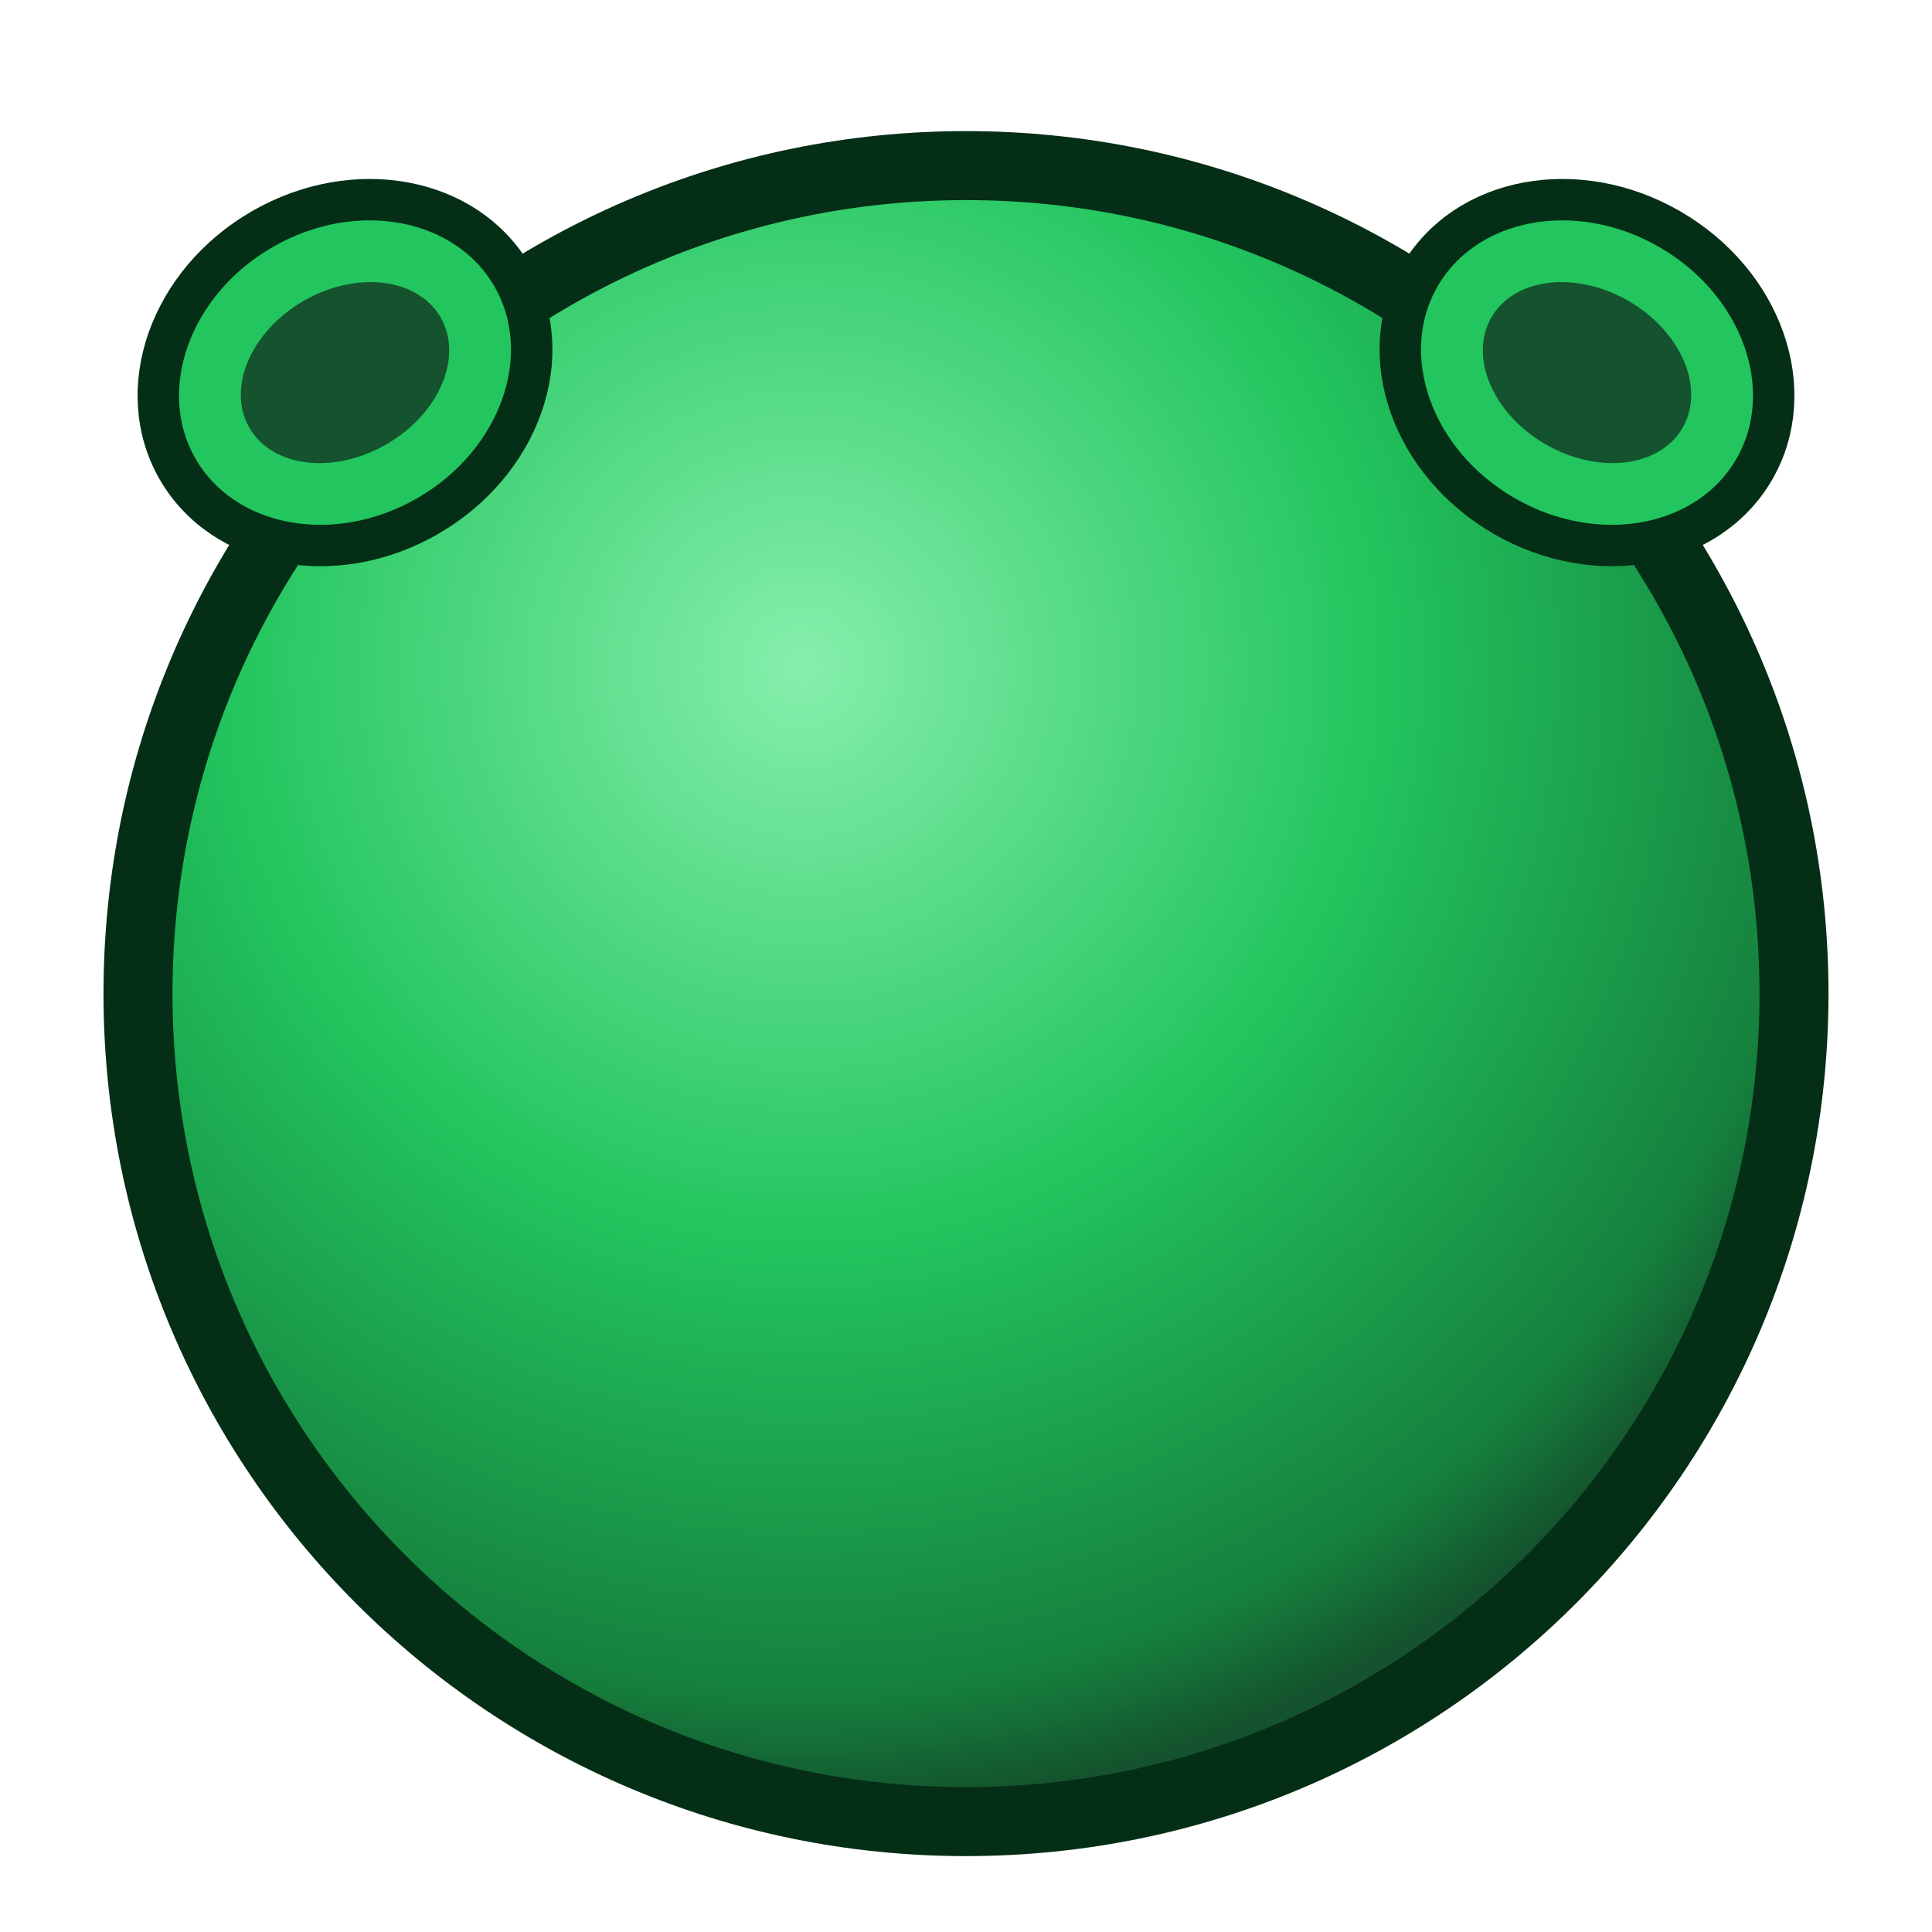
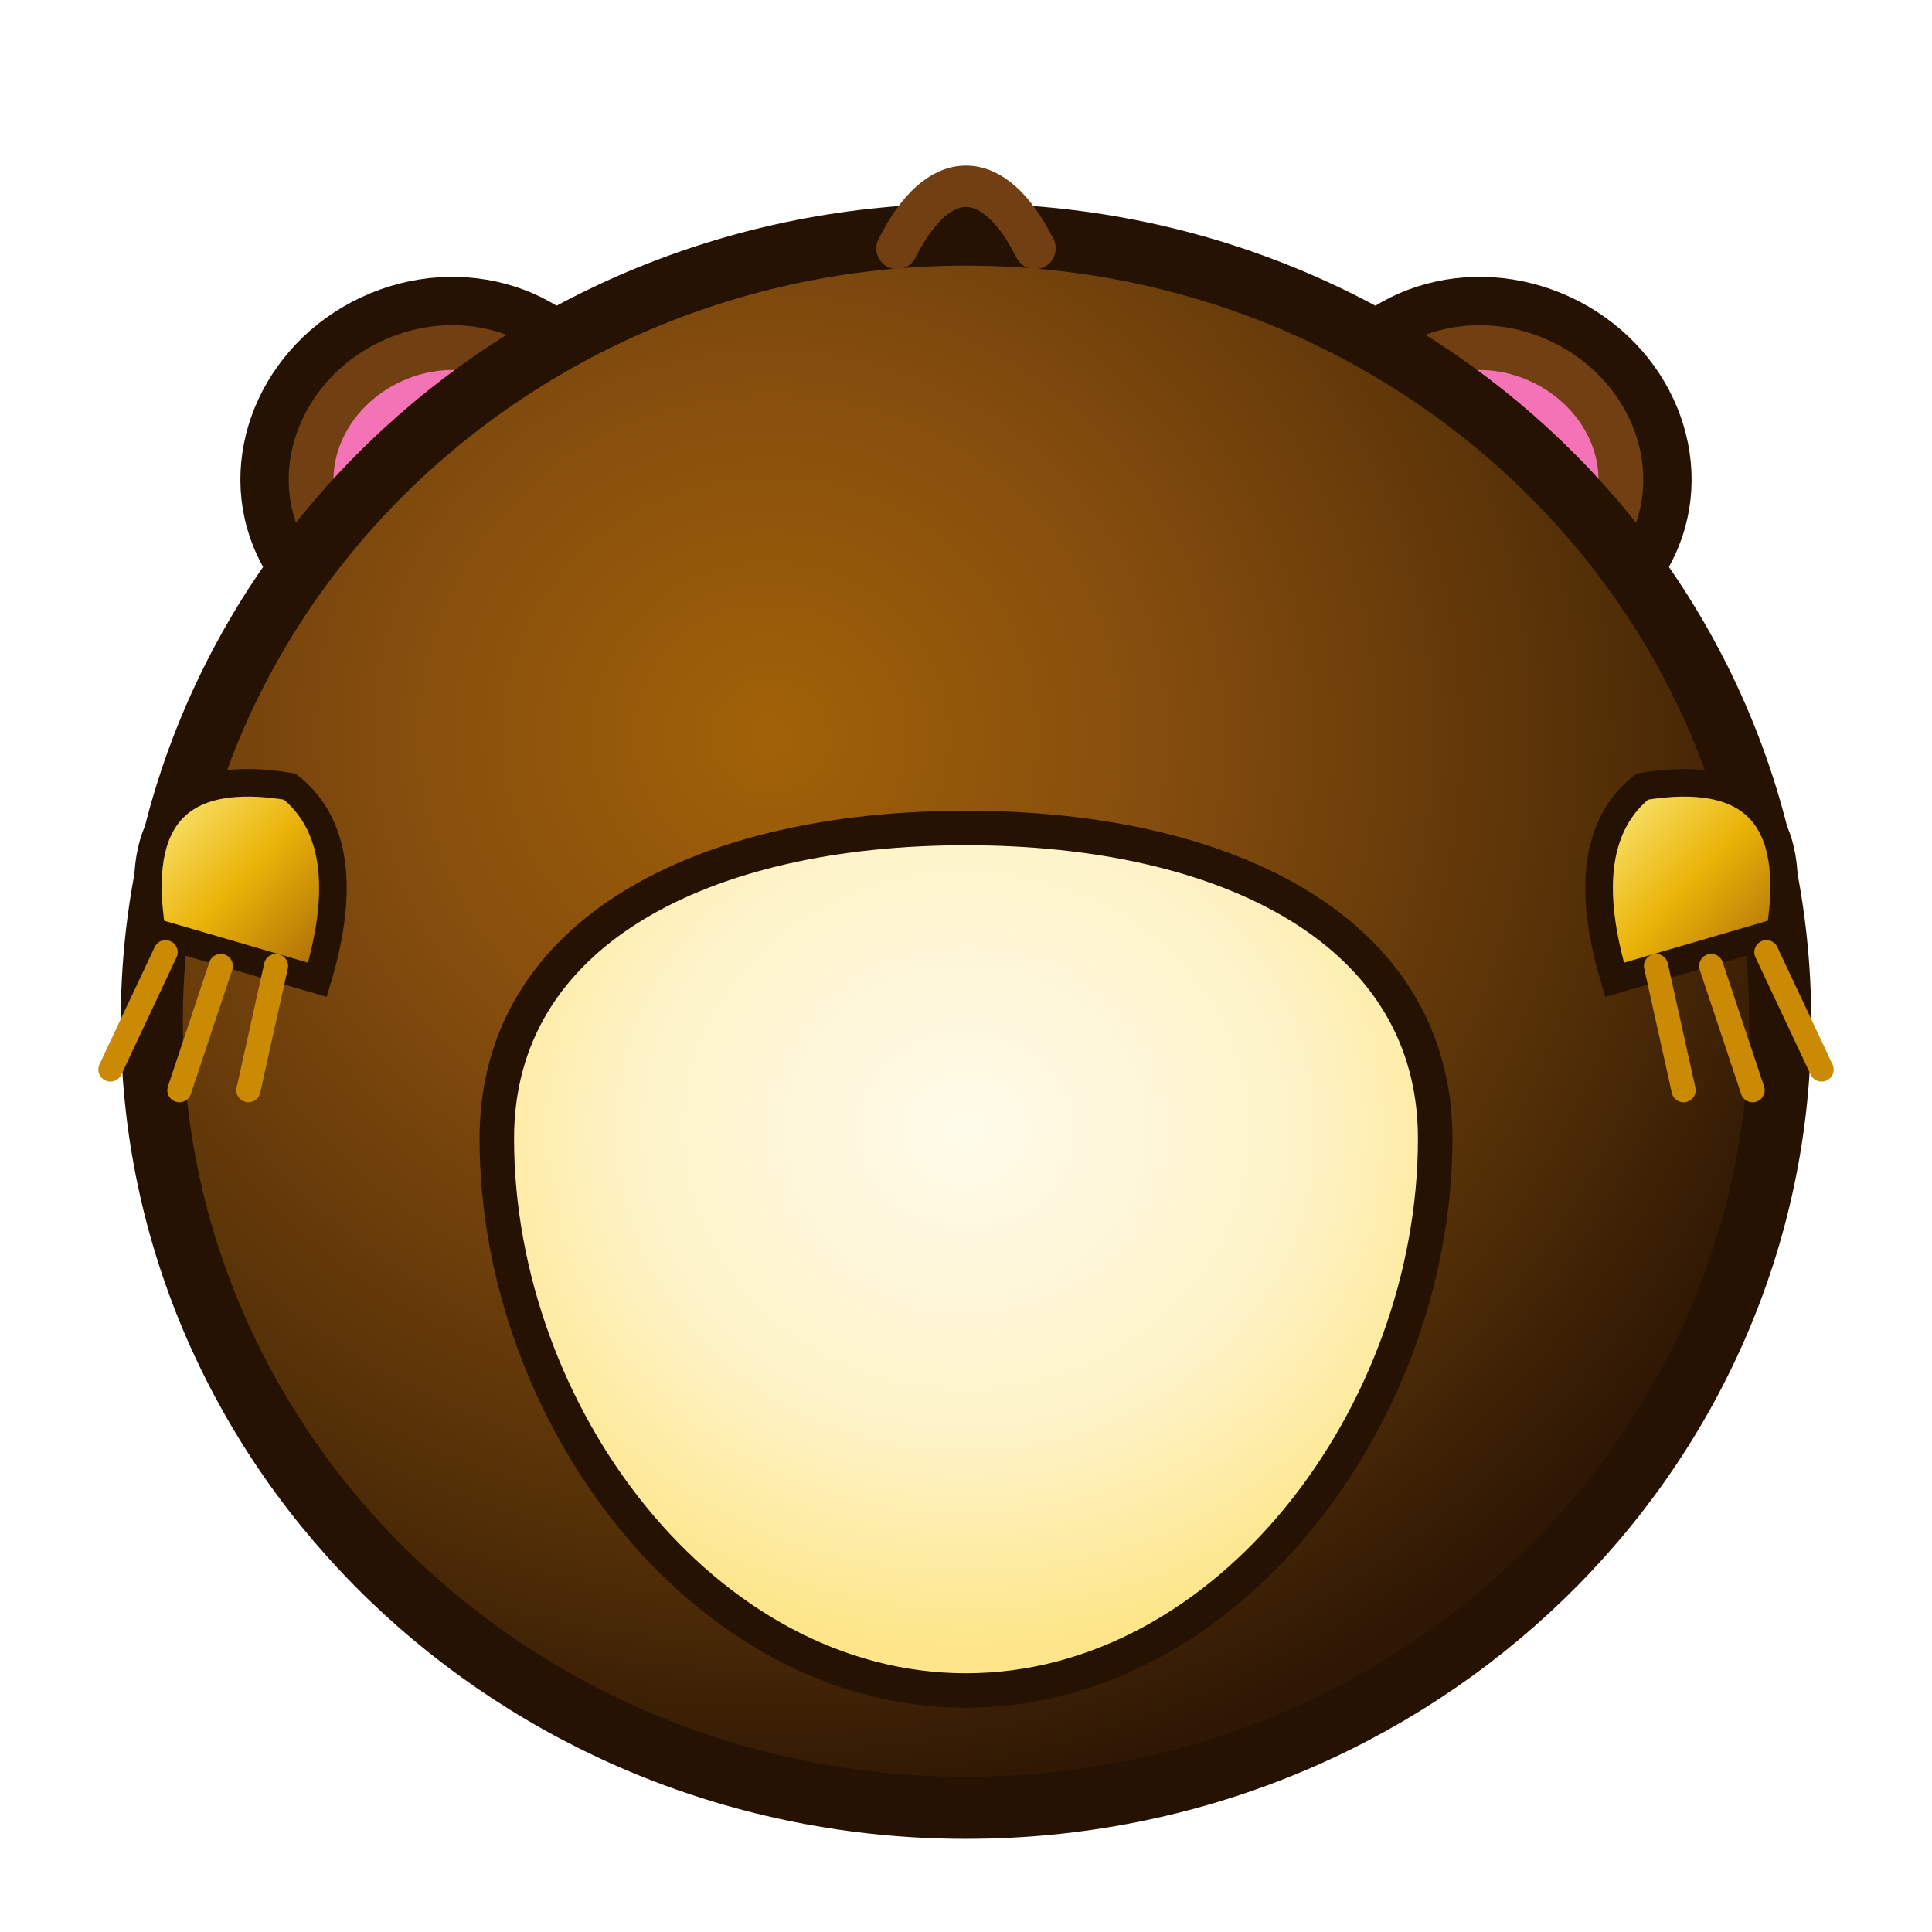
<svg xmlns="http://www.w3.org/2000/svg" viewBox="0 0 280 280" width="280" height="280">
  <defs>
-     <radialGradient id="king_pig_grad" cx="40%" cy="30%" r="70%">
-       <stop offset="0%" stop-color="#86efac" />
-       <stop offset="50%" stop-color="#22c55e" />
-       <stop offset="90%" stop-color="#15803d" />
-       <stop offset="100%" stop-color="#14532d" />
+     <radialGradient id="mole_fur_grad" cx="38%" cy="32%" r="68%">
+       <stop offset="0%" stop-color="#a16207" />
+       <stop offset="35%" stop-color="#854d0e" />
+       <stop offset="75%" stop-color="#543007" />
+       <stop offset="100%" stop-color="#2e1704" />
    </radialGradient>
+     <radialGradient id="mole_belly_grad" cx="50%" cy="35%" r="60%">
+       <stop offset="0%" stop-color="#fffbeb" />
+       <stop offset="60%" stop-color="#fef3c7" />
+       <stop offset="100%" stop-color="#fde68a" />
+     </radialGradient>
+     <linearGradient id="gold_epaulet_grad" x1="0%" y1="0%" x2="100%" y2="100%">
+       <stop offset="0%" stop-color="#fef08a" />
+       <stop offset="50%" stop-color="#eab308" />
+       <stop offset="100%" stop-color="#a16207" />
+     </linearGradient>
  </defs>
-   <circle cx="140" cy="144" r="120" fill="url(#king_pig_grad)" stroke="#052e16" stroke-width="10" />
-   <ellipse cx="50" cy="54" rx="28" ry="24" transform="rotate(-30 50 54)" fill="#22c55e" stroke="#052e16" stroke-width="6" />
-   <ellipse cx="50" cy="54" rx="16" ry="12" transform="rotate(-30 50 54)" fill="#14532d" />
-   <ellipse cx="230" cy="54" rx="28" ry="24" transform="rotate(30 230 54)" fill="#22c55e" stroke="#052e16" stroke-width="6" />
-   <ellipse cx="230" cy="54" rx="16" ry="12" transform="rotate(30 230 54)" fill="#14532d" />
+   <g id="ears">
+     <ellipse cx="64" cy="68" rx="26" ry="24" transform="rotate(-25 64 68)" fill="#713f12" stroke="#261203" stroke-width="7" />
+     <ellipse cx="64" cy="68" rx="16" ry="14" transform="rotate(-25 64 68)" fill="#f472b6" />
+     <ellipse cx="216" cy="68" rx="26" ry="24" transform="rotate(25 216 68)" fill="#713f12" stroke="#261203" stroke-width="7" />
+     <ellipse cx="216" cy="68" rx="16" ry="14" transform="rotate(25 216 68)" fill="#f472b6" />
+   </g>
+   <ellipse cx="140" cy="148" rx="118" ry="114" fill="url(#mole_fur_grad)" stroke="#261203" stroke-width="9" />
+   <path d="M72 165 C72 205 102 245 140 245 C178 245 208 205 208 165 C208 135 178 120 140 120 C102 120 72 135 72 165 Z" fill="url(#mole_belly_grad)" stroke="#261203" stroke-width="5" />
+   <path d="M22 135 Q18 110 42 114 Q52 122 46 142 Z" fill="url(#gold_epaulet_grad)" stroke="#261203" stroke-width="4" />
+   <line x1="24" y1="138" x2="16" y2="155" stroke="#ca8a04" stroke-width="3.5" stroke-linecap="round" />
+   <line x1="32" y1="140" x2="26" y2="158" stroke="#ca8a04" stroke-width="3.5" stroke-linecap="round" />
+   <line x1="40" y1="140" x2="36" y2="158" stroke="#ca8a04" stroke-width="3.5" stroke-linecap="round" />
+   <path d="M258 135 Q262 110 238 114 Q228 122 234 142 Z" fill="url(#gold_epaulet_grad)" stroke="#261203" stroke-width="4" />
+   <line x1="256" y1="138" x2="264" y2="155" stroke="#ca8a04" stroke-width="3.5" stroke-linecap="round" />
+   <line x1="248" y1="140" x2="254" y2="158" stroke="#ca8a04" stroke-width="3.5" stroke-linecap="round" />
+   <line x1="240" y1="140" x2="244" y2="158" stroke="#ca8a04" stroke-width="3.5" stroke-linecap="round" />
+   <path d="M130 36 C136 24 144 24 150 36" stroke="#713f12" stroke-width="6" stroke-linecap="round" fill="none" />
</svg>
